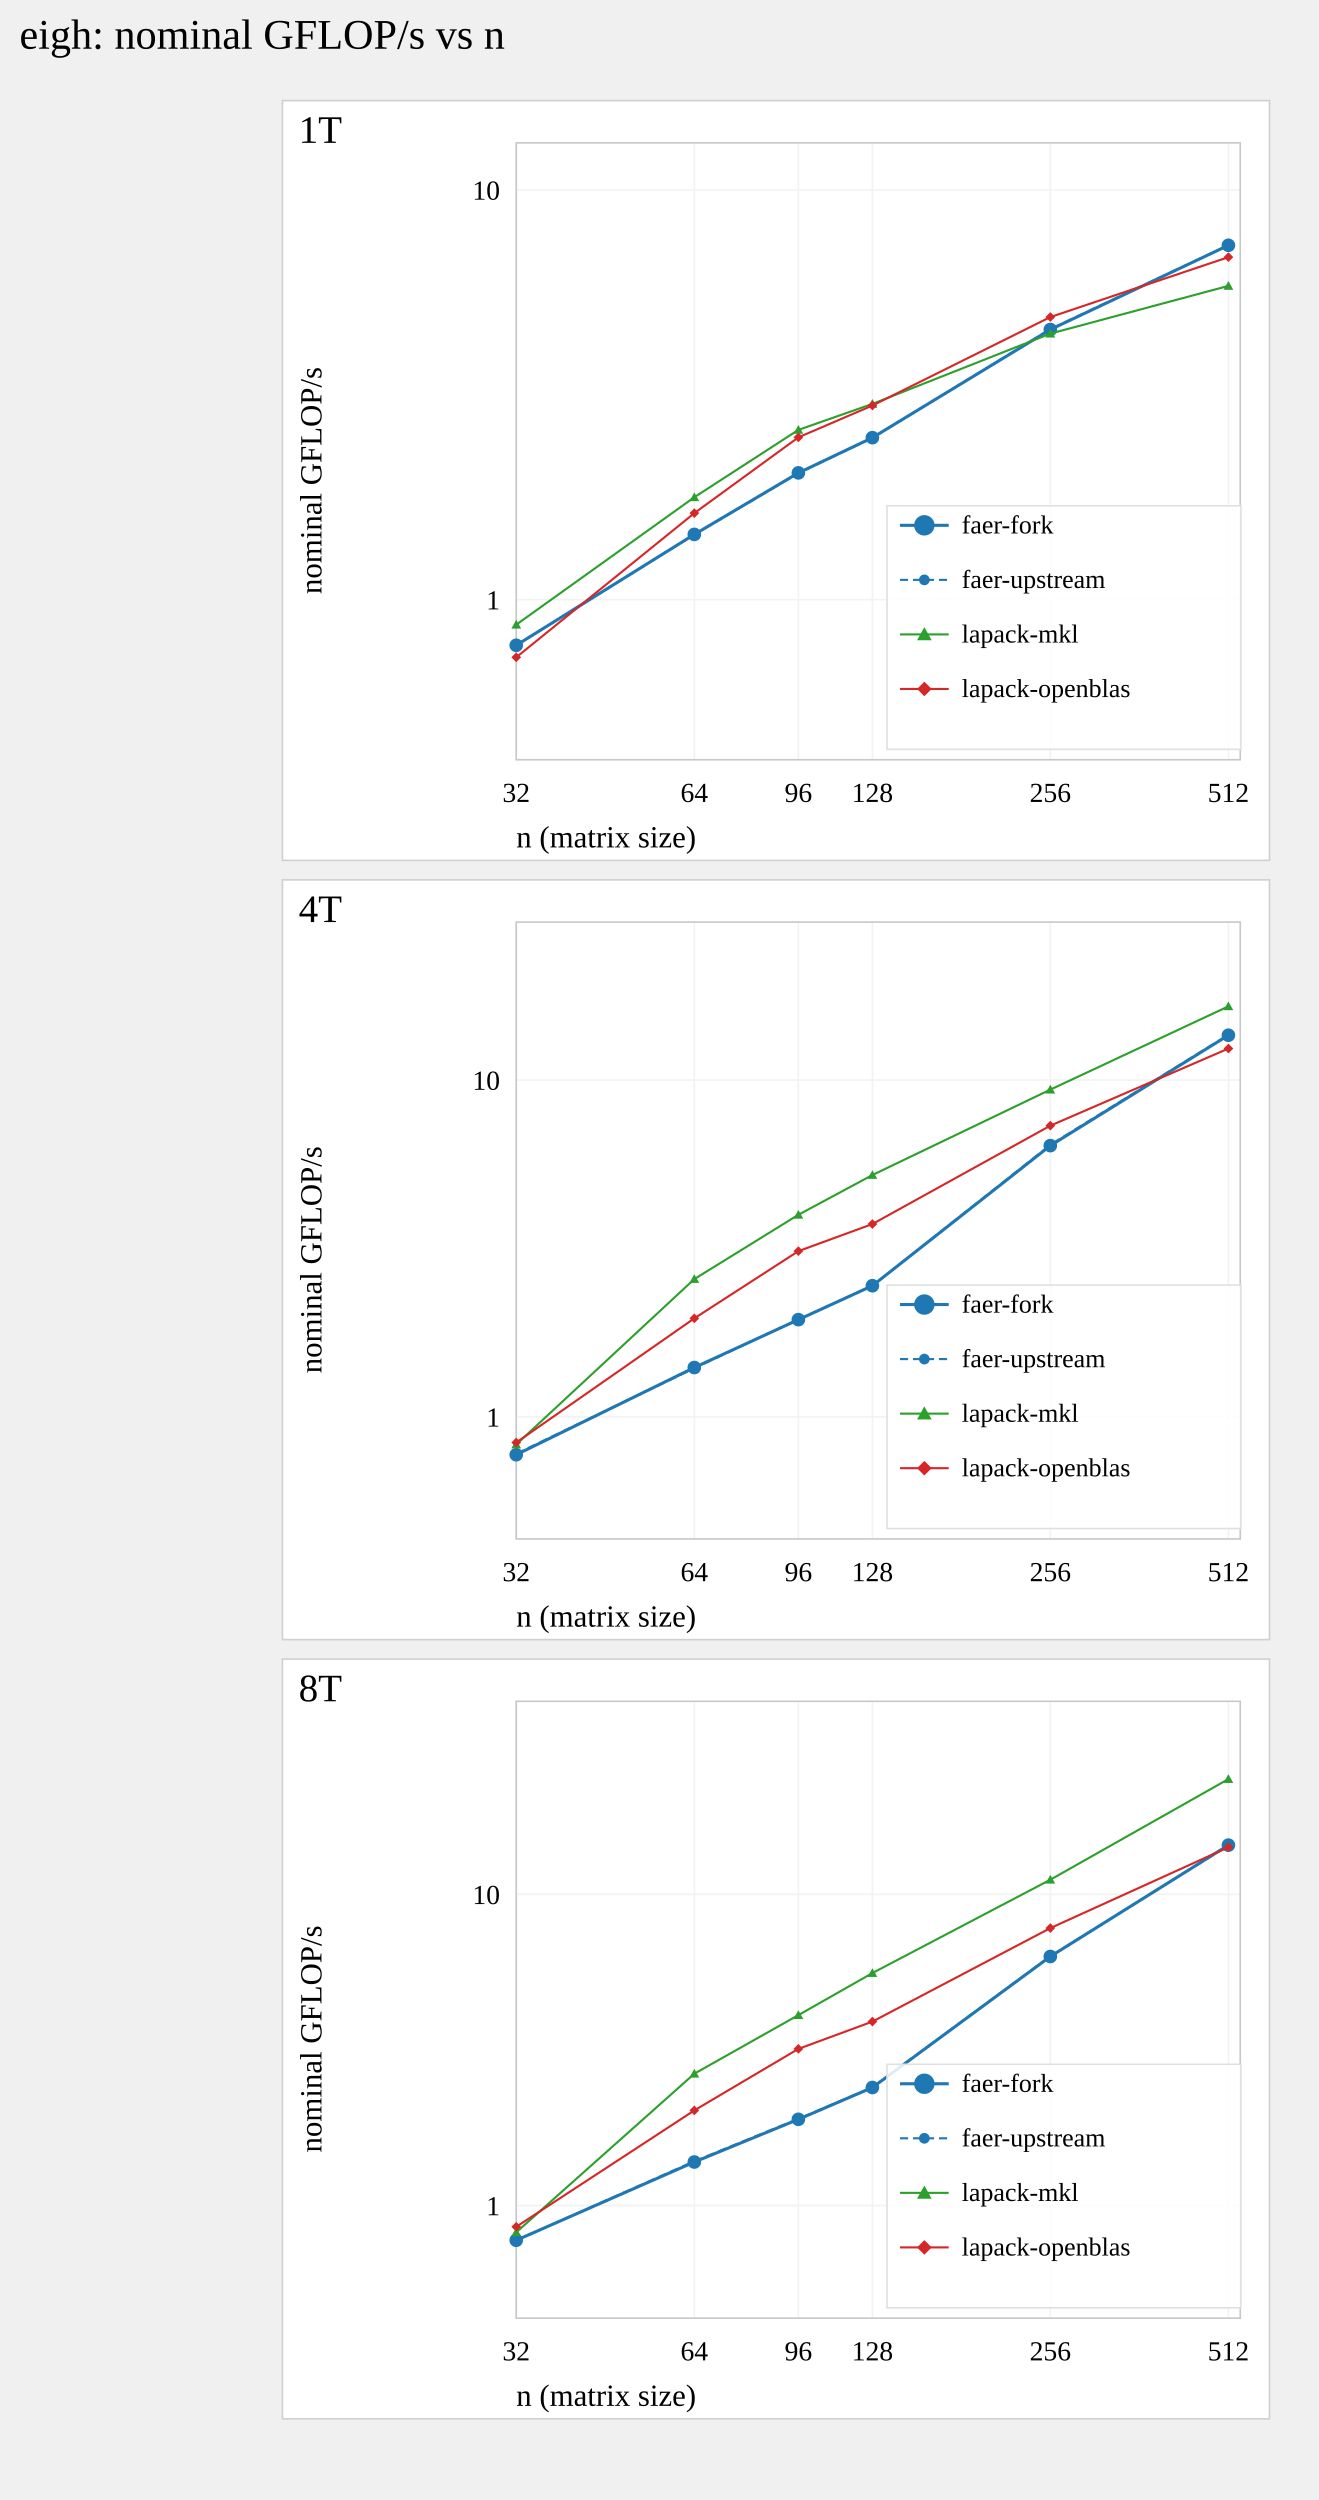
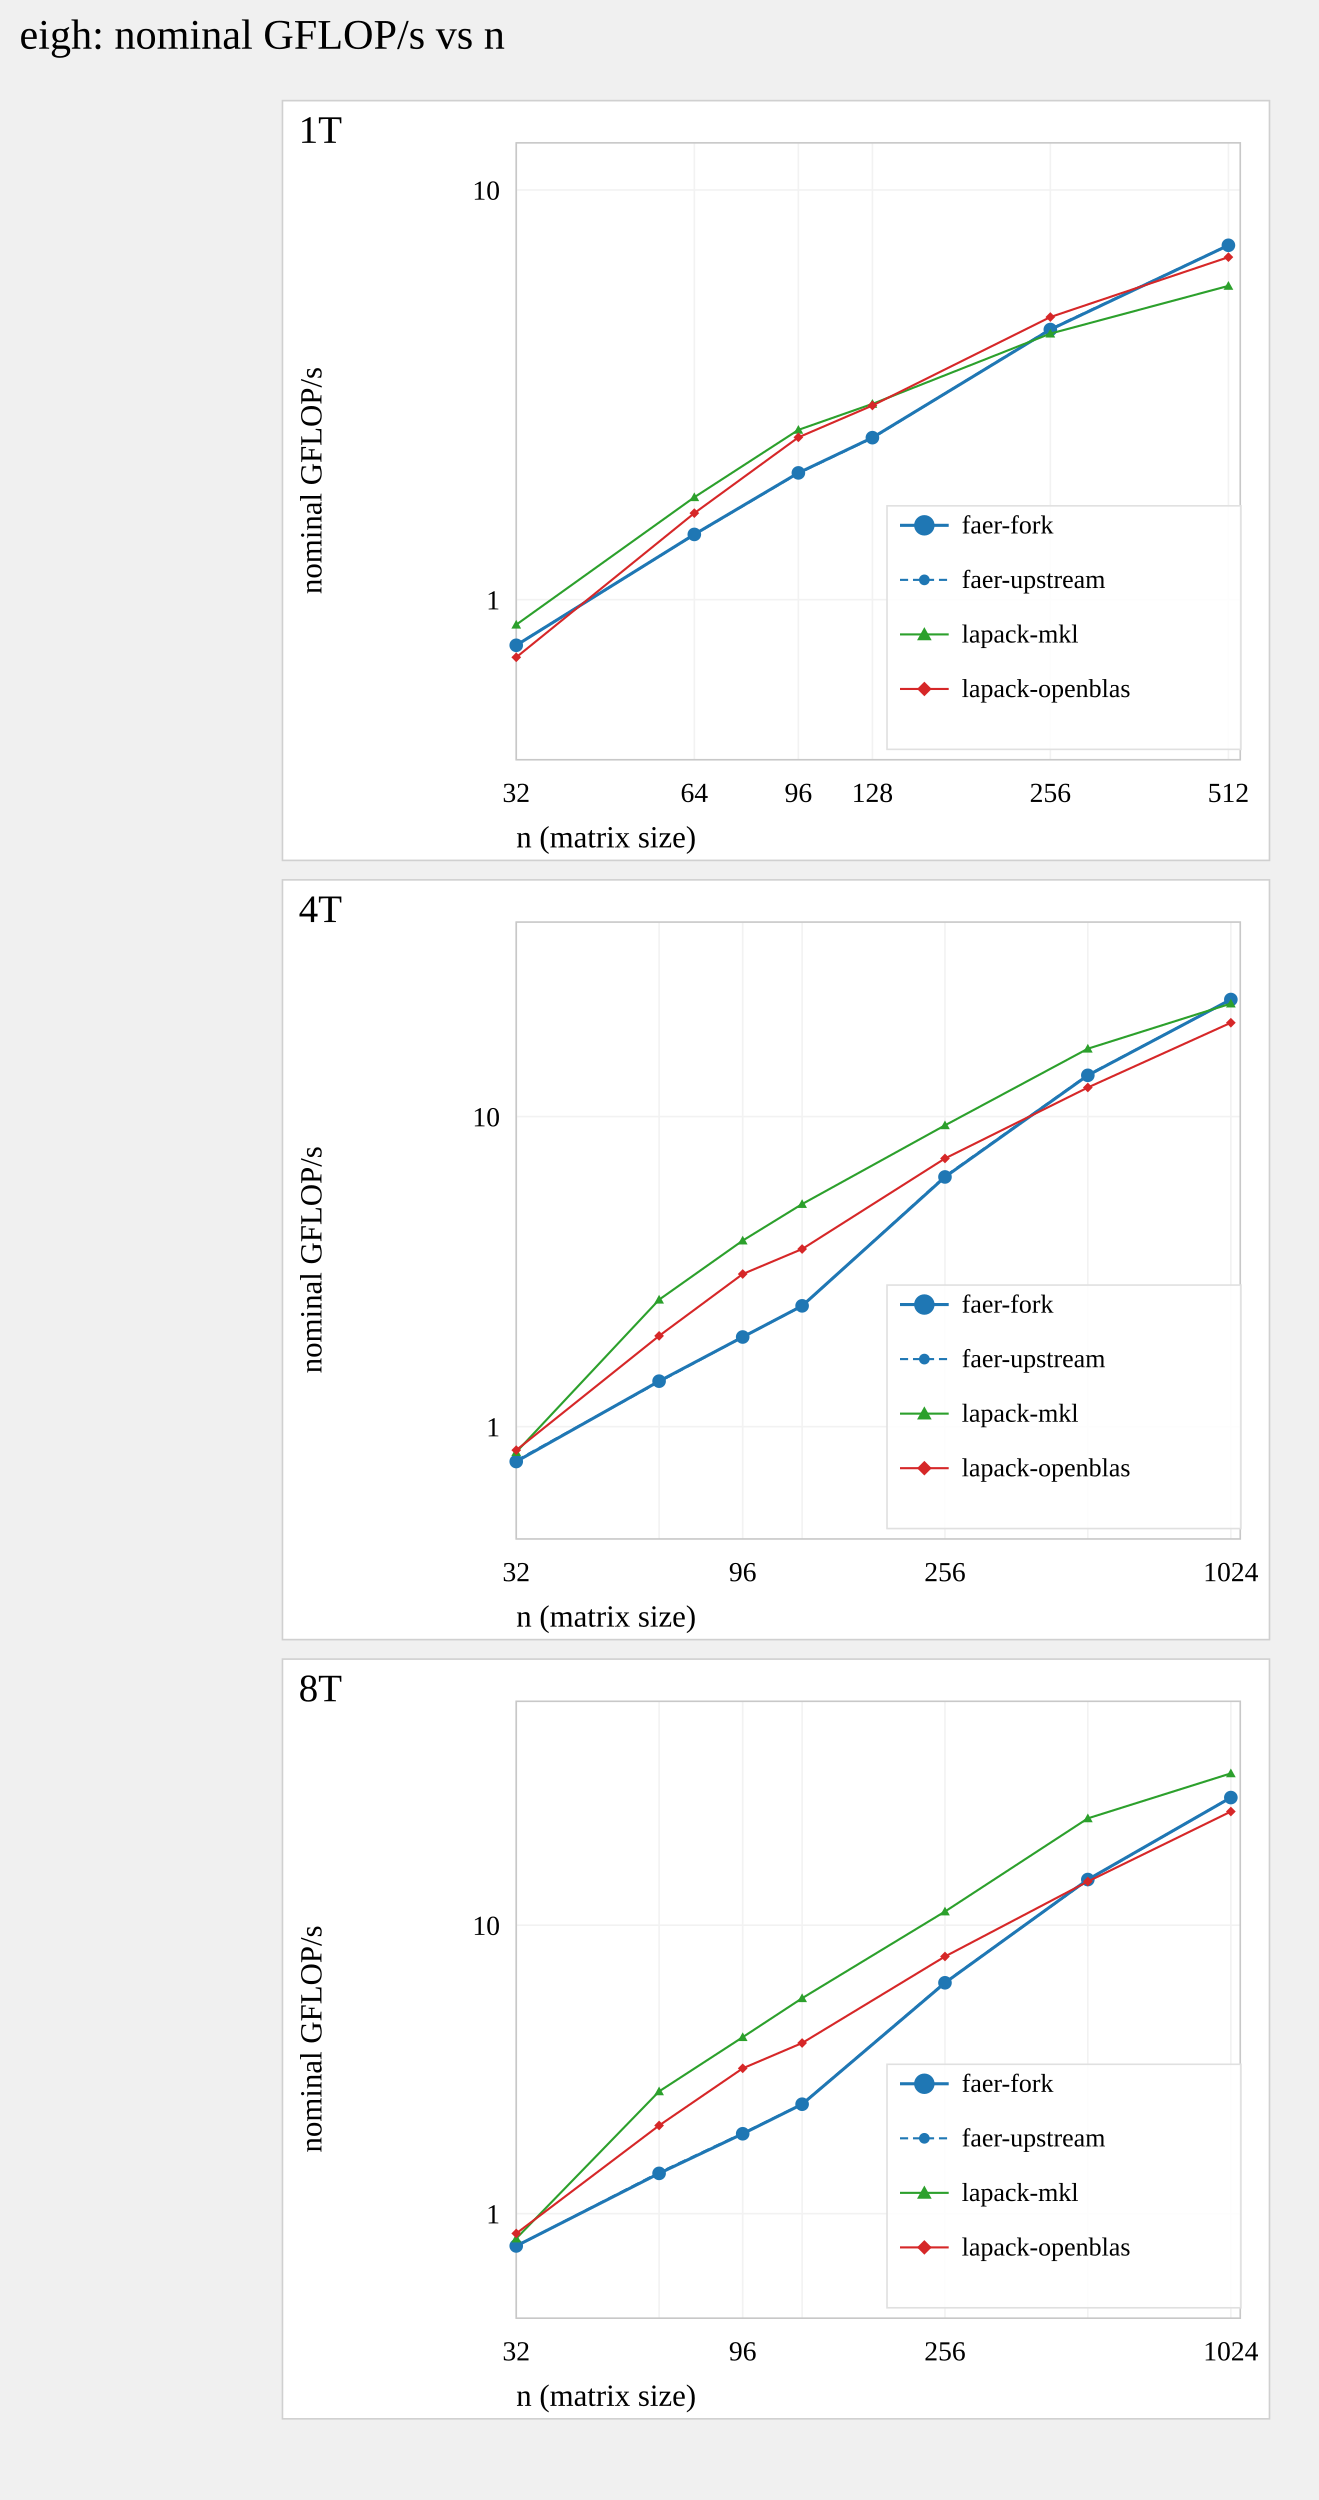
<svg xmlns="http://www.w3.org/2000/svg" width="812" height="1540" viewBox="0 0 812 1540">
  <text x="12.0" y="30.0" font-size="26" text-anchor="start">eigh: nominal GFLOP/s vs n</text>
  <g>
    <rect x="174" y="62" width="608" height="468" fill="#ffffff" stroke="#d0d0d0" />
    <text x="184.0" y="88.0" font-size="24" text-anchor="start">1T</text>
    <line x1="318.0" y1="88" x2="318.0" y2="468" stroke="#f2f2f2" />
    <text x="318.0" y="494.0" font-size="17" text-anchor="middle">32</text>
    <line x1="427.7" y1="88" x2="427.7" y2="468" stroke="#f2f2f2" />
    <text x="427.7" y="494.0" font-size="17" text-anchor="middle">64</text>
    <line x1="491.8" y1="88" x2="491.8" y2="468" stroke="#f2f2f2" />
    <text x="491.8" y="494.0" font-size="17" text-anchor="middle">96</text>
    <line x1="537.4" y1="88" x2="537.4" y2="468" stroke="#f2f2f2" />
    <text x="537.4" y="494.0" font-size="17" text-anchor="middle">128</text>
    <line x1="647.0" y1="88" x2="647.0" y2="468" stroke="#f2f2f2" />
    <text x="647.0" y="494.0" font-size="17" text-anchor="middle">256</text>
    <line x1="756.7" y1="88" x2="756.7" y2="468" stroke="#f2f2f2" />
    <text x="756.7" y="494.0" font-size="17" text-anchor="middle">512</text>
    <line x1="318" y1="369.4" x2="764" y2="369.4" stroke="#f2f2f2" />
    <text x="308.0" y="375.4" font-size="17" text-anchor="end">1</text>
    <line x1="318" y1="117.0" x2="764" y2="117.0" stroke="#f2f2f2" />
    <text x="308.0" y="123.0" font-size="17" text-anchor="end">10</text>
    <rect x="318" y="88" width="446" height="380" fill="none" stroke="#c8c8c8" />
    <text x="318.0" y="522.0" font-size="19" text-anchor="start">n (matrix size)</text>
    <text x="198.0" y="296.0" font-size="19" text-anchor="middle" transform="rotate(-90 198.0 296.0)">nominal GFLOP/s</text>
    <polyline points="318.0,397.5 427.7,329.2 491.8,291.3 537.4,269.6 647.0,203.0 756.7,151.1" fill="none" stroke="#1f77b4" stroke-width="1.9" />
    <line x1="318.0" y1="397.7" x2="318.0" y2="397.3" stroke="#1f77b4" stroke-width="1.1" />
    <circle cx="318.0" cy="397.5" r="4.2" fill="#1f77b4" />
    <line x1="427.7" y1="329.5" x2="427.7" y2="328.8" stroke="#1f77b4" stroke-width="1.1" />
    <circle cx="427.7" cy="329.2" r="4.2" fill="#1f77b4" />
    <line x1="491.8" y1="291.4" x2="491.8" y2="291.2" stroke="#1f77b4" stroke-width="1.1" />
    <circle cx="491.8" cy="291.3" r="4.2" fill="#1f77b4" />
    <line x1="537.4" y1="269.9" x2="537.4" y2="269.3" stroke="#1f77b4" stroke-width="1.1" />
    <circle cx="537.4" cy="269.6" r="4.2" fill="#1f77b4" />
    <line x1="647.0" y1="203.5" x2="647.0" y2="202.5" stroke="#1f77b4" stroke-width="1.1" />
    <circle cx="647.0" cy="203.0" r="4.2" fill="#1f77b4" />
    <line x1="756.7" y1="151.7" x2="756.7" y2="150.4" stroke="#1f77b4" stroke-width="1.1" />
    <circle cx="756.7" cy="151.1" r="4.2" fill="#1f77b4" />
    <polyline points="318.0,397.4 427.7,329.3 491.8,291.5 537.4,269.8 647.0,202.7 756.7,151.1" fill="none" stroke="#1f77b4" stroke-width="1.3" stroke-dasharray="5 3" />
    <line x1="318.0" y1="397.5" x2="318.0" y2="397.3" stroke="#1f77b4" stroke-width="1.1" />
    <circle cx="318.0" cy="397.4" r="2.2" fill="#1f77b4" />
    <line x1="427.7" y1="329.6" x2="427.7" y2="328.9" stroke="#1f77b4" stroke-width="1.1" />
    <circle cx="427.7" cy="329.3" r="2.2" fill="#1f77b4" />
    <line x1="491.8" y1="292.0" x2="491.8" y2="290.9" stroke="#1f77b4" stroke-width="1.1" />
    <circle cx="491.8" cy="291.5" r="2.2" fill="#1f77b4" />
    <line x1="537.4" y1="270.2" x2="537.4" y2="269.5" stroke="#1f77b4" stroke-width="1.1" />
    <circle cx="537.4" cy="269.8" r="2.2" fill="#1f77b4" />
    <line x1="647.0" y1="203.1" x2="647.0" y2="202.3" stroke="#1f77b4" stroke-width="1.1" />
    <circle cx="647.0" cy="202.7" r="2.2" fill="#1f77b4" />
    <line x1="756.7" y1="151.6" x2="756.7" y2="150.7" stroke="#1f77b4" stroke-width="1.1" />
    <circle cx="756.7" cy="151.1" r="2.2" fill="#1f77b4" />
    <polyline points="318.0,384.8 427.7,306.3 491.8,264.8 537.4,248.8 647.0,205.5 756.7,176.1" fill="none" stroke="#2ca02c" stroke-width="1.3" />
    <line x1="318.0" y1="385.0" x2="318.0" y2="384.6" stroke="#2ca02c" stroke-width="1.1" />
    <polygon points="318.0,381.8 315.0,387.2 321.0,387.2" fill="#2ca02c" />
    <line x1="427.7" y1="306.9" x2="427.7" y2="305.7" stroke="#2ca02c" stroke-width="1.1" />
    <polygon points="427.7,303.3 424.7,308.7 430.7,308.7" fill="#2ca02c" />
    <line x1="491.8" y1="265.3" x2="491.8" y2="264.4" stroke="#2ca02c" stroke-width="1.1" />
    <polygon points="491.8,261.8 488.8,267.2 494.8,267.2" fill="#2ca02c" />
    <line x1="537.4" y1="249.2" x2="537.4" y2="248.3" stroke="#2ca02c" stroke-width="1.1" />
    <polygon points="537.4,245.8 534.4,251.2 540.4,251.2" fill="#2ca02c" />
    <line x1="647.0" y1="205.6" x2="647.0" y2="205.4" stroke="#2ca02c" stroke-width="1.1" />
    <polygon points="647.0,202.5 644.0,207.9 650.0,207.9" fill="#2ca02c" />
    <line x1="756.7" y1="176.5" x2="756.7" y2="175.7" stroke="#2ca02c" stroke-width="1.1" />
    <polygon points="756.7,173.1 753.7,178.5 759.7,178.5" fill="#2ca02c" />
    <polyline points="318.0,404.9 427.7,316.1 491.8,269.4 537.4,249.8 647.0,195.3 756.7,158.4" fill="none" stroke="#d62728" stroke-width="1.3" />
    <line x1="318.0" y1="405.0" x2="318.0" y2="404.8" stroke="#d62728" stroke-width="1.1" />
    <polygon points="318.0,401.9 315.0,404.9 318.0,407.9 321.0,404.9" fill="#d62728" />
    <line x1="427.7" y1="316.5" x2="427.7" y2="315.7" stroke="#d62728" stroke-width="1.1" />
    <polygon points="427.7,313.1 424.7,316.1 427.7,319.1 430.7,316.1" fill="#d62728" />
    <line x1="491.8" y1="269.6" x2="491.8" y2="269.2" stroke="#d62728" stroke-width="1.1" />
    <polygon points="491.8,266.4 488.8,269.4 491.8,272.4 494.8,269.4" fill="#d62728" />
    <line x1="537.4" y1="250.0" x2="537.4" y2="249.5" stroke="#d62728" stroke-width="1.1" />
    <polygon points="537.4,246.8 534.4,249.8 537.4,252.8 540.4,249.8" fill="#d62728" />
    <line x1="647.0" y1="195.5" x2="647.0" y2="195.2" stroke="#d62728" stroke-width="1.1" />
    <polygon points="647.0,192.3 644.0,195.3 647.0,198.3 650.0,195.3" fill="#d62728" />
    <line x1="756.7" y1="158.7" x2="756.7" y2="158.1" stroke="#d62728" stroke-width="1.1" />
    <polygon points="756.7,155.4 753.7,158.4 756.7,161.4 759.7,158.4" fill="#d62728" />
    <rect x="546.4" y="311.6" width="218" height="150" fill="#ffffff" fill-opacity="0.86" stroke="#e0e0e0" />
    <line x1="554.4" y1="323.6" x2="584.4" y2="323.6" stroke="#1f77b4" stroke-width="1.9" />
    <circle cx="569.4" cy="323.6" r="6.3" fill="#1f77b4" />
    <text x="592.4" y="328.6" font-size="16" text-anchor="start">faer-fork</text>
    <line x1="554.4" y1="357.2" x2="584.4" y2="357.2" stroke="#1f77b4" stroke-width="1.3" stroke-dasharray="5 3" />
    <circle cx="569.4" cy="357.2" r="3.3" fill="#1f77b4" />
    <text x="592.4" y="362.2" font-size="16" text-anchor="start">faer-upstream</text>
    <line x1="554.4" y1="390.8" x2="584.4" y2="390.8" stroke="#2ca02c" stroke-width="1.3" />
    <polygon points="569.4,386.3 564.9,394.4 573.9,394.4" fill="#2ca02c" />
    <text x="592.4" y="395.8" font-size="16" text-anchor="start">lapack-mkl</text>
    <line x1="554.4" y1="424.4" x2="584.4" y2="424.4" stroke="#d62728" stroke-width="1.3" />
    <polygon points="569.4,419.9 564.9,424.4 569.4,428.9 573.9,424.4" fill="#d62728" />
    <text x="592.4" y="429.4" font-size="16" text-anchor="start">lapack-openblas</text>
  </g>
  <g>
    <rect x="174" y="542" width="608" height="468" fill="#ffffff" stroke="#d0d0d0" />
    <text x="184.0" y="568.0" font-size="24" text-anchor="start">4T</text>
    <line x1="318.0" y1="568" x2="318.0" y2="948" stroke="#f2f2f2" />
    <text x="318.0" y="974.0" font-size="17" text-anchor="middle">32</text>
-     <line x1="427.7" y1="568" x2="427.7" y2="948" stroke="#f2f2f2" />
-     <text x="427.7" y="974.0" font-size="17" text-anchor="middle">64</text>
-     <line x1="491.8" y1="568" x2="491.8" y2="948" stroke="#f2f2f2" />
-     <text x="491.8" y="974.0" font-size="17" text-anchor="middle">96</text>
-     <line x1="537.4" y1="568" x2="537.4" y2="948" stroke="#f2f2f2" />
-     <text x="537.4" y="974.0" font-size="17" text-anchor="middle">128</text>
-     <line x1="647.0" y1="568" x2="647.0" y2="948" stroke="#f2f2f2" />
-     <text x="647.0" y="974.0" font-size="17" text-anchor="middle">256</text>
-     <line x1="756.7" y1="568" x2="756.7" y2="948" stroke="#f2f2f2" />
-     <text x="756.7" y="974.0" font-size="17" text-anchor="middle">512</text>
-     <line x1="318" y1="872.8" x2="764" y2="872.8" stroke="#f2f2f2" />
-     <text x="308.0" y="878.8" font-size="17" text-anchor="end">1</text>
-     <line x1="318" y1="665.3" x2="764" y2="665.3" stroke="#f2f2f2" />
-     <text x="308.0" y="671.3" font-size="17" text-anchor="end">10</text>
+     <line x1="406.0" y1="568" x2="406.0" y2="948" stroke="#f2f2f2" />
+     <line x1="457.5" y1="568" x2="457.5" y2="948" stroke="#f2f2f2" />
+     <text x="457.5" y="974.0" font-size="17" text-anchor="middle">96</text>
+     <line x1="494.1" y1="568" x2="494.1" y2="948" stroke="#f2f2f2" />
+     <line x1="582.1" y1="568" x2="582.1" y2="948" stroke="#f2f2f2" />
+     <text x="582.1" y="974.0" font-size="17" text-anchor="middle">256</text>
+     <line x1="670.1" y1="568" x2="670.1" y2="948" stroke="#f2f2f2" />
+     <line x1="758.2" y1="568" x2="758.2" y2="948" stroke="#f2f2f2" />
+     <text x="758.2" y="974.0" font-size="17" text-anchor="middle">1024</text>
+     <line x1="318" y1="878.8" x2="764" y2="878.8" stroke="#f2f2f2" />
+     <text x="308.0" y="884.8" font-size="17" text-anchor="end">1</text>
+     <line x1="318" y1="687.8" x2="764" y2="687.8" stroke="#f2f2f2" />
+     <text x="308.0" y="693.8" font-size="17" text-anchor="end">10</text>
    <rect x="318" y="568" width="446" height="380" fill="none" stroke="#c8c8c8" />
    <text x="318.0" y="1002.0" font-size="19" text-anchor="start">n (matrix size)</text>
    <text x="198.0" y="776.0" font-size="19" text-anchor="middle" transform="rotate(-90 198.0 776.0)">nominal GFLOP/s</text>
-     <polyline points="318.0,896.1 427.7,842.4 491.8,812.9 537.4,792.0 647.0,705.7 756.7,637.7" fill="none" stroke="#1f77b4" stroke-width="1.9" />
-     <line x1="318.0" y1="896.6" x2="318.0" y2="895.6" stroke="#1f77b4" stroke-width="1.1" />
-     <circle cx="318.0" cy="896.1" r="4.2" fill="#1f77b4" />
-     <line x1="427.7" y1="842.7" x2="427.7" y2="842.0" stroke="#1f77b4" stroke-width="1.1" />
-     <circle cx="427.7" cy="842.4" r="4.2" fill="#1f77b4" />
-     <line x1="491.8" y1="813.5" x2="491.8" y2="812.2" stroke="#1f77b4" stroke-width="1.1" />
-     <circle cx="491.8" cy="812.9" r="4.2" fill="#1f77b4" />
-     <line x1="537.4" y1="792.9" x2="537.4" y2="791.1" stroke="#1f77b4" stroke-width="1.1" />
-     <circle cx="537.4" cy="792.0" r="4.2" fill="#1f77b4" />
-     <line x1="647.0" y1="706.1" x2="647.0" y2="705.4" stroke="#1f77b4" stroke-width="1.1" />
-     <circle cx="647.0" cy="705.7" r="4.2" fill="#1f77b4" />
-     <line x1="756.7" y1="638.3" x2="756.7" y2="637.1" stroke="#1f77b4" stroke-width="1.1" />
-     <circle cx="756.7" cy="637.7" r="4.2" fill="#1f77b4" />
-     <polyline points="318.0,895.5 427.7,842.8 491.8,812.8 537.4,792.0 647.0,705.2 756.7,637.4" fill="none" stroke="#1f77b4" stroke-width="1.3" stroke-dasharray="5 3" />
-     <line x1="318.0" y1="895.5" x2="318.0" y2="895.4" stroke="#1f77b4" stroke-width="1.1" />
-     <circle cx="318.0" cy="895.5" r="2.2" fill="#1f77b4" />
-     <line x1="427.7" y1="843.0" x2="427.7" y2="842.5" stroke="#1f77b4" stroke-width="1.1" />
-     <circle cx="427.7" cy="842.8" r="2.2" fill="#1f77b4" />
-     <line x1="491.8" y1="813.0" x2="491.8" y2="812.5" stroke="#1f77b4" stroke-width="1.1" />
-     <circle cx="491.8" cy="812.8" r="2.2" fill="#1f77b4" />
-     <line x1="537.4" y1="793.3" x2="537.4" y2="790.8" stroke="#1f77b4" stroke-width="1.1" />
-     <circle cx="537.4" cy="792.0" r="2.2" fill="#1f77b4" />
-     <line x1="647.0" y1="705.5" x2="647.0" y2="705.0" stroke="#1f77b4" stroke-width="1.1" />
-     <circle cx="647.0" cy="705.2" r="2.2" fill="#1f77b4" />
-     <line x1="756.7" y1="638.1" x2="756.7" y2="636.8" stroke="#1f77b4" stroke-width="1.1" />
-     <circle cx="756.7" cy="637.4" r="2.2" fill="#1f77b4" />
-     <polyline points="318.0,889.8 427.7,787.9 491.8,748.3 537.4,723.8 647.0,671.2 756.7,619.9" fill="none" stroke="#2ca02c" stroke-width="1.3" />
-     <line x1="318.0" y1="890.2" x2="318.0" y2="889.5" stroke="#2ca02c" stroke-width="1.1" />
-     <polygon points="318.0,886.8 315.0,892.2 321.0,892.2" fill="#2ca02c" />
-     <line x1="427.7" y1="788.1" x2="427.7" y2="787.6" stroke="#2ca02c" stroke-width="1.1" />
-     <polygon points="427.7,784.9 424.7,790.3 430.7,790.3" fill="#2ca02c" />
-     <line x1="491.8" y1="748.4" x2="491.8" y2="748.1" stroke="#2ca02c" stroke-width="1.1" />
-     <polygon points="491.8,745.3 488.8,750.7 494.8,750.7" fill="#2ca02c" />
-     <line x1="537.4" y1="723.9" x2="537.4" y2="723.7" stroke="#2ca02c" stroke-width="1.1" />
-     <polygon points="537.4,720.8 534.4,726.2 540.4,726.2" fill="#2ca02c" />
-     <line x1="647.0" y1="671.5" x2="647.0" y2="670.9" stroke="#2ca02c" stroke-width="1.1" />
-     <polygon points="647.0,668.2 644.0,673.6 650.0,673.6" fill="#2ca02c" />
-     <line x1="756.7" y1="620.2" x2="756.7" y2="619.5" stroke="#2ca02c" stroke-width="1.1" />
-     <polygon points="756.7,616.9 753.7,622.3 759.7,622.3" fill="#2ca02c" />
-     <polyline points="318.0,888.6 427.7,812.1 491.8,770.7 537.4,754.0 647.0,693.4 756.7,645.9" fill="none" stroke="#d62728" stroke-width="1.3" />
-     <line x1="318.0" y1="888.7" x2="318.0" y2="888.5" stroke="#d62728" stroke-width="1.1" />
-     <polygon points="318.0,885.6 315.0,888.6 318.0,891.6 321.0,888.6" fill="#d62728" />
-     <line x1="427.7" y1="812.9" x2="427.7" y2="811.3" stroke="#d62728" stroke-width="1.1" />
-     <polygon points="427.7,809.1 424.7,812.1 427.7,815.1 430.7,812.1" fill="#d62728" />
-     <line x1="491.8" y1="771.1" x2="491.8" y2="770.3" stroke="#d62728" stroke-width="1.1" />
-     <polygon points="491.8,767.7 488.8,770.7 491.8,773.7 494.8,770.7" fill="#d62728" />
-     <line x1="537.4" y1="754.3" x2="537.4" y2="753.6" stroke="#d62728" stroke-width="1.1" />
-     <polygon points="537.4,751.0 534.4,754.0 537.4,757.0 540.4,754.0" fill="#d62728" />
-     <line x1="647.0" y1="693.9" x2="647.0" y2="692.8" stroke="#d62728" stroke-width="1.1" />
-     <polygon points="647.0,690.4 644.0,693.4 647.0,696.4 650.0,693.4" fill="#d62728" />
-     <line x1="756.7" y1="646.2" x2="756.7" y2="645.5" stroke="#d62728" stroke-width="1.1" />
-     <polygon points="756.7,642.9 753.7,645.9 756.7,648.9 759.7,645.9" fill="#d62728" />
+     <polyline points="318.0,900.3 406.0,850.8 457.5,823.6 494.1,804.4 582.1,725.0 670.1,662.4 758.2,615.7" fill="none" stroke="#1f77b4" stroke-width="1.9" />
+     <line x1="318.0" y1="900.7" x2="318.0" y2="899.8" stroke="#1f77b4" stroke-width="1.1" />
+     <circle cx="318.0" cy="900.3" r="4.2" fill="#1f77b4" />
+     <line x1="406.0" y1="851.1" x2="406.0" y2="850.5" stroke="#1f77b4" stroke-width="1.1" />
+     <circle cx="406.0" cy="850.8" r="4.2" fill="#1f77b4" />
+     <line x1="457.5" y1="824.2" x2="457.5" y2="823.1" stroke="#1f77b4" stroke-width="1.1" />
+     <circle cx="457.5" cy="823.6" r="4.2" fill="#1f77b4" />
+     <line x1="494.1" y1="805.3" x2="494.1" y2="803.6" stroke="#1f77b4" stroke-width="1.1" />
+     <circle cx="494.1" cy="804.4" r="4.2" fill="#1f77b4" />
+     <line x1="582.1" y1="725.3" x2="582.1" y2="724.7" stroke="#1f77b4" stroke-width="1.1" />
+     <circle cx="582.1" cy="725.0" r="4.2" fill="#1f77b4" />
+     <line x1="670.1" y1="663.0" x2="670.1" y2="661.9" stroke="#1f77b4" stroke-width="1.1" />
+     <circle cx="670.1" cy="662.4" r="4.2" fill="#1f77b4" />
+     <line x1="758.2" y1="615.9" x2="758.2" y2="615.6" stroke="#1f77b4" stroke-width="1.1" />
+     <circle cx="758.2" cy="615.7" r="4.2" fill="#1f77b4" />
+     <polyline points="318.0,899.7 406.0,851.2 457.5,823.6 494.1,804.5 582.1,724.6 670.1,662.2 758.2,615.8" fill="none" stroke="#1f77b4" stroke-width="1.3" stroke-dasharray="5 3" />
+     <line x1="318.0" y1="899.7" x2="318.0" y2="899.6" stroke="#1f77b4" stroke-width="1.1" />
+     <circle cx="318.0" cy="899.7" r="2.2" fill="#1f77b4" />
+     <line x1="406.0" y1="851.4" x2="406.0" y2="850.9" stroke="#1f77b4" stroke-width="1.1" />
+     <circle cx="406.0" cy="851.2" r="2.2" fill="#1f77b4" />
+     <line x1="457.5" y1="823.8" x2="457.5" y2="823.3" stroke="#1f77b4" stroke-width="1.1" />
+     <circle cx="457.5" cy="823.6" r="2.2" fill="#1f77b4" />
+     <line x1="494.1" y1="805.6" x2="494.1" y2="803.3" stroke="#1f77b4" stroke-width="1.1" />
+     <circle cx="494.1" cy="804.5" r="2.2" fill="#1f77b4" />
+     <line x1="582.1" y1="724.8" x2="582.1" y2="724.3" stroke="#1f77b4" stroke-width="1.1" />
+     <circle cx="582.1" cy="724.6" r="2.2" fill="#1f77b4" />
+     <line x1="670.1" y1="662.8" x2="670.1" y2="661.6" stroke="#1f77b4" stroke-width="1.1" />
+     <circle cx="670.1" cy="662.2" r="2.2" fill="#1f77b4" />
+     <line x1="758.2" y1="616.1" x2="758.2" y2="615.5" stroke="#1f77b4" stroke-width="1.1" />
+     <circle cx="758.2" cy="615.8" r="2.2" fill="#1f77b4" />
+     <polyline points="318.0,894.5 406.0,800.6 457.5,764.2 494.1,741.7 582.1,693.2 670.1,646.0 758.2,618.2" fill="none" stroke="#2ca02c" stroke-width="1.3" />
+     <line x1="318.0" y1="894.8" x2="318.0" y2="894.1" stroke="#2ca02c" stroke-width="1.1" />
+     <polygon points="318.0,891.5 315.0,896.9 321.0,896.9" fill="#2ca02c" />
+     <line x1="406.0" y1="800.9" x2="406.0" y2="800.4" stroke="#2ca02c" stroke-width="1.1" />
+     <polygon points="406.0,797.6 403.0,803.0 409.0,803.0" fill="#2ca02c" />
+     <line x1="457.5" y1="764.3" x2="457.5" y2="764.0" stroke="#2ca02c" stroke-width="1.1" />
+     <polygon points="457.5,761.2 454.5,766.6 460.5,766.6" fill="#2ca02c" />
+     <line x1="494.1" y1="741.8" x2="494.1" y2="741.5" stroke="#2ca02c" stroke-width="1.1" />
+     <polygon points="494.1,738.7 491.1,744.1 497.1,744.1" fill="#2ca02c" />
+     <line x1="582.1" y1="693.5" x2="582.1" y2="692.9" stroke="#2ca02c" stroke-width="1.1" />
+     <polygon points="582.1,690.2 579.1,695.6 585.1,695.6" fill="#2ca02c" />
+     <line x1="670.1" y1="646.4" x2="670.1" y2="645.7" stroke="#2ca02c" stroke-width="1.1" />
+     <polygon points="670.1,643.0 667.1,648.4 673.1,648.4" fill="#2ca02c" />
+     <line x1="758.2" y1="618.4" x2="758.2" y2="618.0" stroke="#2ca02c" stroke-width="1.1" />
+     <polygon points="758.2,615.2 755.2,620.6 761.2,620.6" fill="#2ca02c" />
+     <polyline points="318.0,893.3 406.0,822.9 457.5,784.8 494.1,769.4 582.1,713.6 670.1,669.9 758.2,630.0" fill="none" stroke="#d62728" stroke-width="1.3" />
+     <line x1="318.0" y1="893.4" x2="318.0" y2="893.2" stroke="#d62728" stroke-width="1.1" />
+     <polygon points="318.0,890.3 315.0,893.3 318.0,896.3 321.0,893.3" fill="#d62728" />
+     <line x1="406.0" y1="823.7" x2="406.0" y2="822.2" stroke="#d62728" stroke-width="1.1" />
+     <polygon points="406.0,819.9 403.0,822.9 406.0,825.9 409.0,822.9" fill="#d62728" />
+     <line x1="457.5" y1="785.2" x2="457.5" y2="784.4" stroke="#d62728" stroke-width="1.1" />
+     <polygon points="457.5,781.8 454.5,784.8 457.5,787.8 460.5,784.8" fill="#d62728" />
+     <line x1="494.1" y1="769.7" x2="494.1" y2="769.1" stroke="#d62728" stroke-width="1.1" />
+     <polygon points="494.1,766.4 491.1,769.4 494.1,772.4 497.1,769.4" fill="#d62728" />
+     <line x1="582.1" y1="714.2" x2="582.1" y2="713.1" stroke="#d62728" stroke-width="1.1" />
+     <polygon points="582.1,710.6 579.1,713.6 582.1,716.6 585.1,713.6" fill="#d62728" />
+     <line x1="670.1" y1="670.2" x2="670.1" y2="669.6" stroke="#d62728" stroke-width="1.1" />
+     <polygon points="670.1,666.9 667.1,669.9 670.1,672.9 673.1,669.9" fill="#d62728" />
+     <line x1="758.2" y1="630.0" x2="758.2" y2="630.0" stroke="#d62728" stroke-width="1.1" />
+     <polygon points="758.2,627.0 755.2,630.0 758.2,633.0 761.2,630.0" fill="#d62728" />
    <rect x="546.4" y="791.6" width="218" height="150" fill="#ffffff" fill-opacity="0.86" stroke="#e0e0e0" />
    <line x1="554.4" y1="803.6" x2="584.4" y2="803.6" stroke="#1f77b4" stroke-width="1.9" />
    <circle cx="569.4" cy="803.6" r="6.3" fill="#1f77b4" />
    <text x="592.4" y="808.6" font-size="16" text-anchor="start">faer-fork</text>
    <line x1="554.4" y1="837.2" x2="584.4" y2="837.2" stroke="#1f77b4" stroke-width="1.3" stroke-dasharray="5 3" />
    <circle cx="569.4" cy="837.2" r="3.3" fill="#1f77b4" />
    <text x="592.4" y="842.2" font-size="16" text-anchor="start">faer-upstream</text>
    <line x1="554.4" y1="870.8" x2="584.4" y2="870.8" stroke="#2ca02c" stroke-width="1.3" />
    <polygon points="569.4,866.3 564.9,874.4 573.9,874.4" fill="#2ca02c" />
    <text x="592.4" y="875.8" font-size="16" text-anchor="start">lapack-mkl</text>
    <line x1="554.4" y1="904.4" x2="584.4" y2="904.4" stroke="#d62728" stroke-width="1.3" />
    <polygon points="569.4,899.9 564.9,904.4 569.4,908.9 573.9,904.4" fill="#d62728" />
    <text x="592.4" y="909.4" font-size="16" text-anchor="start">lapack-openblas</text>
  </g>
  <g>
    <rect x="174" y="1022" width="608" height="468" fill="#ffffff" stroke="#d0d0d0" />
    <text x="184.0" y="1048.0" font-size="24" text-anchor="start">8T</text>
    <line x1="318.0" y1="1048" x2="318.0" y2="1428" stroke="#f2f2f2" />
    <text x="318.0" y="1454.0" font-size="17" text-anchor="middle">32</text>
-     <line x1="427.7" y1="1048" x2="427.7" y2="1428" stroke="#f2f2f2" />
-     <text x="427.7" y="1454.0" font-size="17" text-anchor="middle">64</text>
-     <line x1="491.8" y1="1048" x2="491.8" y2="1428" stroke="#f2f2f2" />
-     <text x="491.8" y="1454.0" font-size="17" text-anchor="middle">96</text>
-     <line x1="537.4" y1="1048" x2="537.4" y2="1428" stroke="#f2f2f2" />
-     <text x="537.4" y="1454.0" font-size="17" text-anchor="middle">128</text>
-     <line x1="647.0" y1="1048" x2="647.0" y2="1428" stroke="#f2f2f2" />
-     <text x="647.0" y="1454.0" font-size="17" text-anchor="middle">256</text>
-     <line x1="756.7" y1="1048" x2="756.7" y2="1428" stroke="#f2f2f2" />
-     <text x="756.7" y="1454.0" font-size="17" text-anchor="middle">512</text>
-     <line x1="318" y1="1358.6" x2="764" y2="1358.6" stroke="#f2f2f2" />
-     <text x="308.0" y="1364.6" font-size="17" text-anchor="end">1</text>
-     <line x1="318" y1="1166.9" x2="764" y2="1166.9" stroke="#f2f2f2" />
-     <text x="308.0" y="1172.9" font-size="17" text-anchor="end">10</text>
+     <line x1="406.0" y1="1048" x2="406.0" y2="1428" stroke="#f2f2f2" />
+     <line x1="457.5" y1="1048" x2="457.5" y2="1428" stroke="#f2f2f2" />
+     <text x="457.5" y="1454.0" font-size="17" text-anchor="middle">96</text>
+     <line x1="494.1" y1="1048" x2="494.1" y2="1428" stroke="#f2f2f2" />
+     <line x1="582.1" y1="1048" x2="582.1" y2="1428" stroke="#f2f2f2" />
+     <text x="582.1" y="1454.0" font-size="17" text-anchor="middle">256</text>
+     <line x1="670.1" y1="1048" x2="670.1" y2="1428" stroke="#f2f2f2" />
+     <line x1="758.2" y1="1048" x2="758.2" y2="1428" stroke="#f2f2f2" />
+     <text x="758.2" y="1454.0" font-size="17" text-anchor="middle">1024</text>
+     <line x1="318" y1="1363.6" x2="764" y2="1363.6" stroke="#f2f2f2" />
+     <text x="308.0" y="1369.6" font-size="17" text-anchor="end">1</text>
+     <line x1="318" y1="1185.9" x2="764" y2="1185.9" stroke="#f2f2f2" />
+     <text x="308.0" y="1191.9" font-size="17" text-anchor="end">10</text>
    <rect x="318" y="1048" width="446" height="380" fill="none" stroke="#c8c8c8" />
    <text x="318.0" y="1482.0" font-size="19" text-anchor="start">n (matrix size)</text>
    <text x="198.0" y="1256.0" font-size="19" text-anchor="middle" transform="rotate(-90 198.0 1256.0)">nominal GFLOP/s</text>
-     <polyline points="318.0,1380.0 427.7,1331.8 491.8,1305.5 537.4,1285.9 647.0,1205.2 756.7,1136.6" fill="none" stroke="#1f77b4" stroke-width="1.9" />
-     <line x1="318.0" y1="1380.1" x2="318.0" y2="1380.0" stroke="#1f77b4" stroke-width="1.1" />
-     <circle cx="318.0" cy="1380.0" r="4.2" fill="#1f77b4" />
-     <line x1="427.7" y1="1332.3" x2="427.7" y2="1331.3" stroke="#1f77b4" stroke-width="1.1" />
-     <circle cx="427.7" cy="1331.8" r="4.2" fill="#1f77b4" />
-     <line x1="491.8" y1="1306.2" x2="491.8" y2="1304.7" stroke="#1f77b4" stroke-width="1.1" />
-     <circle cx="491.8" cy="1305.5" r="4.2" fill="#1f77b4" />
-     <line x1="537.4" y1="1286.8" x2="537.4" y2="1285.0" stroke="#1f77b4" stroke-width="1.1" />
-     <circle cx="537.4" cy="1285.9" r="4.2" fill="#1f77b4" />
-     <line x1="647.0" y1="1205.5" x2="647.0" y2="1205.0" stroke="#1f77b4" stroke-width="1.1" />
-     <circle cx="647.0" cy="1205.2" r="4.2" fill="#1f77b4" />
-     <line x1="756.7" y1="1137.2" x2="756.7" y2="1136.0" stroke="#1f77b4" stroke-width="1.1" />
-     <circle cx="756.7" cy="1136.6" r="4.2" fill="#1f77b4" />
-     <polyline points="318.0,1380.1 427.7,1331.3 491.8,1305.2 537.4,1285.8 647.0,1205.0 756.7,1136.8" fill="none" stroke="#1f77b4" stroke-width="1.3" stroke-dasharray="5 3" />
-     <line x1="318.0" y1="1380.3" x2="318.0" y2="1379.8" stroke="#1f77b4" stroke-width="1.1" />
-     <circle cx="318.0" cy="1380.1" r="2.2" fill="#1f77b4" />
-     <line x1="427.7" y1="1331.7" x2="427.7" y2="1330.9" stroke="#1f77b4" stroke-width="1.1" />
-     <circle cx="427.7" cy="1331.3" r="2.2" fill="#1f77b4" />
-     <line x1="491.8" y1="1305.7" x2="491.8" y2="1304.7" stroke="#1f77b4" stroke-width="1.1" />
-     <circle cx="491.8" cy="1305.2" r="2.2" fill="#1f77b4" />
-     <line x1="537.4" y1="1286.3" x2="537.4" y2="1285.3" stroke="#1f77b4" stroke-width="1.1" />
-     <circle cx="537.4" cy="1285.8" r="2.2" fill="#1f77b4" />
-     <line x1="647.0" y1="1205.4" x2="647.0" y2="1204.6" stroke="#1f77b4" stroke-width="1.1" />
-     <circle cx="647.0" cy="1205.0" r="2.2" fill="#1f77b4" />
-     <line x1="756.7" y1="1137.2" x2="756.7" y2="1136.5" stroke="#1f77b4" stroke-width="1.1" />
-     <circle cx="756.7" cy="1136.8" r="2.2" fill="#1f77b4" />
-     <polyline points="318.0,1375.1 427.7,1277.4 491.8,1241.3 537.4,1215.4 647.0,1157.9 756.7,1095.9" fill="none" stroke="#2ca02c" stroke-width="1.3" />
-     <line x1="318.0" y1="1375.3" x2="318.0" y2="1374.9" stroke="#2ca02c" stroke-width="1.1" />
-     <polygon points="318.0,1372.1 315.0,1377.5 321.0,1377.5" fill="#2ca02c" />
-     <line x1="427.7" y1="1277.6" x2="427.7" y2="1277.2" stroke="#2ca02c" stroke-width="1.1" />
-     <polygon points="427.7,1274.4 424.7,1279.8 430.7,1279.8" fill="#2ca02c" />
-     <line x1="491.8" y1="1241.5" x2="491.8" y2="1241.0" stroke="#2ca02c" stroke-width="1.1" />
-     <polygon points="491.8,1238.3 488.8,1243.7 494.8,1243.7" fill="#2ca02c" />
-     <line x1="537.4" y1="1215.7" x2="537.4" y2="1215.1" stroke="#2ca02c" stroke-width="1.1" />
-     <polygon points="537.4,1212.4 534.4,1217.8 540.4,1217.8" fill="#2ca02c" />
-     <line x1="647.0" y1="1158.0" x2="647.0" y2="1157.7" stroke="#2ca02c" stroke-width="1.1" />
-     <polygon points="647.0,1154.9 644.0,1160.3 650.0,1160.3" fill="#2ca02c" />
-     <line x1="756.7" y1="1096.2" x2="756.7" y2="1095.6" stroke="#2ca02c" stroke-width="1.1" />
-     <polygon points="756.7,1092.9 753.7,1098.3 759.7,1098.3" fill="#2ca02c" />
-     <polyline points="318.0,1371.7 427.7,1300.0 491.8,1262.1 537.4,1245.3 647.0,1187.7 756.7,1137.9" fill="none" stroke="#d62728" stroke-width="1.3" />
-     <line x1="318.0" y1="1372.1" x2="318.0" y2="1371.3" stroke="#d62728" stroke-width="1.1" />
-     <polygon points="318.0,1368.7 315.0,1371.7 318.0,1374.7 321.0,1371.7" fill="#d62728" />
-     <line x1="427.7" y1="1300.2" x2="427.7" y2="1299.8" stroke="#d62728" stroke-width="1.1" />
-     <polygon points="427.7,1297.0 424.7,1300.0 427.7,1303.0 430.7,1300.0" fill="#d62728" />
-     <line x1="491.8" y1="1262.4" x2="491.8" y2="1261.8" stroke="#d62728" stroke-width="1.1" />
-     <polygon points="491.8,1259.1 488.8,1262.1 491.8,1265.1 494.8,1262.1" fill="#d62728" />
-     <line x1="537.4" y1="1245.4" x2="537.4" y2="1245.1" stroke="#d62728" stroke-width="1.1" />
-     <polygon points="537.4,1242.3 534.4,1245.3 537.4,1248.3 540.4,1245.3" fill="#d62728" />
-     <line x1="647.0" y1="1188.3" x2="647.0" y2="1187.1" stroke="#d62728" stroke-width="1.1" />
-     <polygon points="647.0,1184.7 644.0,1187.7 647.0,1190.7 650.0,1187.7" fill="#d62728" />
-     <line x1="756.7" y1="1138.2" x2="756.7" y2="1137.7" stroke="#d62728" stroke-width="1.1" />
-     <polygon points="756.7,1134.9 753.7,1137.9 756.7,1140.9 759.7,1137.9" fill="#d62728" />
+     <polyline points="318.0,1383.5 406.0,1338.8 457.5,1314.4 494.1,1296.2 582.1,1221.4 670.1,1157.8 758.2,1107.3" fill="none" stroke="#1f77b4" stroke-width="1.9" />
+     <line x1="318.0" y1="1383.6" x2="318.0" y2="1383.5" stroke="#1f77b4" stroke-width="1.1" />
+     <circle cx="318.0" cy="1383.5" r="4.2" fill="#1f77b4" />
+     <line x1="406.0" y1="1339.2" x2="406.0" y2="1338.3" stroke="#1f77b4" stroke-width="1.1" />
+     <circle cx="406.0" cy="1338.8" r="4.2" fill="#1f77b4" />
+     <line x1="457.5" y1="1315.1" x2="457.5" y2="1313.6" stroke="#1f77b4" stroke-width="1.1" />
+     <circle cx="457.5" cy="1314.4" r="4.2" fill="#1f77b4" />
+     <line x1="494.1" y1="1297.0" x2="494.1" y2="1295.4" stroke="#1f77b4" stroke-width="1.1" />
+     <circle cx="494.1" cy="1296.2" r="4.2" fill="#1f77b4" />
+     <line x1="582.1" y1="1221.6" x2="582.1" y2="1221.3" stroke="#1f77b4" stroke-width="1.1" />
+     <circle cx="582.1" cy="1221.4" r="4.2" fill="#1f77b4" />
+     <line x1="670.1" y1="1158.3" x2="670.1" y2="1157.2" stroke="#1f77b4" stroke-width="1.1" />
+     <circle cx="670.1" cy="1157.8" r="4.2" fill="#1f77b4" />
+     <line x1="758.2" y1="1108.2" x2="758.2" y2="1106.3" stroke="#1f77b4" stroke-width="1.1" />
+     <circle cx="758.2" cy="1107.3" r="4.2" fill="#1f77b4" />
+     <polyline points="318.0,1383.6 406.0,1338.3 457.5,1314.1 494.1,1296.1 582.1,1221.2 670.1,1158.0 758.2,1107.2" fill="none" stroke="#1f77b4" stroke-width="1.3" stroke-dasharray="5 3" />
+     <line x1="318.0" y1="1383.8" x2="318.0" y2="1383.3" stroke="#1f77b4" stroke-width="1.1" />
+     <circle cx="318.0" cy="1383.6" r="2.2" fill="#1f77b4" />
+     <line x1="406.0" y1="1338.7" x2="406.0" y2="1338.0" stroke="#1f77b4" stroke-width="1.1" />
+     <circle cx="406.0" cy="1338.3" r="2.2" fill="#1f77b4" />
+     <line x1="457.5" y1="1314.6" x2="457.5" y2="1313.6" stroke="#1f77b4" stroke-width="1.1" />
+     <circle cx="457.5" cy="1314.1" r="2.2" fill="#1f77b4" />
+     <line x1="494.1" y1="1296.6" x2="494.1" y2="1295.7" stroke="#1f77b4" stroke-width="1.1" />
+     <circle cx="494.1" cy="1296.1" r="2.2" fill="#1f77b4" />
+     <line x1="582.1" y1="1221.5" x2="582.1" y2="1220.9" stroke="#1f77b4" stroke-width="1.1" />
+     <circle cx="582.1" cy="1221.2" r="2.2" fill="#1f77b4" />
+     <line x1="670.1" y1="1158.3" x2="670.1" y2="1157.7" stroke="#1f77b4" stroke-width="1.1" />
+     <circle cx="670.1" cy="1158.0" r="2.2" fill="#1f77b4" />
+     <line x1="758.2" y1="1108.2" x2="758.2" y2="1106.1" stroke="#1f77b4" stroke-width="1.1" />
+     <circle cx="758.2" cy="1107.2" r="2.2" fill="#1f77b4" />
+     <polyline points="318.0,1378.9 406.0,1288.3 457.5,1254.9 494.1,1230.9 582.1,1177.5 670.1,1120.1 758.2,1092.4" fill="none" stroke="#2ca02c" stroke-width="1.3" />
+     <line x1="318.0" y1="1379.1" x2="318.0" y2="1378.8" stroke="#2ca02c" stroke-width="1.1" />
+     <polygon points="318.0,1375.9 315.0,1381.3 321.0,1381.3" fill="#2ca02c" />
+     <line x1="406.0" y1="1288.5" x2="406.0" y2="1288.2" stroke="#2ca02c" stroke-width="1.1" />
+     <polygon points="406.0,1285.3 403.0,1290.7 409.0,1290.7" fill="#2ca02c" />
+     <line x1="457.5" y1="1255.1" x2="457.5" y2="1254.6" stroke="#2ca02c" stroke-width="1.1" />
+     <polygon points="457.5,1251.9 454.5,1257.3 460.5,1257.3" fill="#2ca02c" />
+     <line x1="494.1" y1="1231.2" x2="494.1" y2="1230.6" stroke="#2ca02c" stroke-width="1.1" />
+     <polygon points="494.1,1227.9 491.1,1233.3 497.1,1233.3" fill="#2ca02c" />
+     <line x1="582.1" y1="1177.6" x2="582.1" y2="1177.4" stroke="#2ca02c" stroke-width="1.1" />
+     <polygon points="582.1,1174.5 579.1,1179.9 585.1,1179.9" fill="#2ca02c" />
+     <line x1="670.1" y1="1120.3" x2="670.1" y2="1119.8" stroke="#2ca02c" stroke-width="1.1" />
+     <polygon points="670.1,1117.1 667.1,1122.5 673.1,1122.5" fill="#2ca02c" />
+     <line x1="758.2" y1="1092.5" x2="758.2" y2="1092.4" stroke="#2ca02c" stroke-width="1.1" />
+     <polygon points="758.2,1089.4 755.2,1094.8 761.2,1094.8" fill="#2ca02c" />
+     <polyline points="318.0,1375.8 406.0,1309.3 457.5,1274.1 494.1,1258.5 582.1,1205.2 670.1,1159.0 758.2,1115.9" fill="none" stroke="#d62728" stroke-width="1.3" />
+     <line x1="318.0" y1="1376.2" x2="318.0" y2="1375.4" stroke="#d62728" stroke-width="1.1" />
+     <polygon points="318.0,1372.8 315.0,1375.8 318.0,1378.8 321.0,1375.8" fill="#d62728" />
+     <line x1="406.0" y1="1309.5" x2="406.0" y2="1309.1" stroke="#d62728" stroke-width="1.1" />
+     <polygon points="406.0,1306.3 403.0,1309.3 406.0,1312.3 409.0,1309.3" fill="#d62728" />
+     <line x1="457.5" y1="1274.4" x2="457.5" y2="1273.9" stroke="#d62728" stroke-width="1.1" />
+     <polygon points="457.5,1271.1 454.5,1274.1 457.5,1277.1 460.5,1274.1" fill="#d62728" />
+     <line x1="494.1" y1="1258.7" x2="494.1" y2="1258.4" stroke="#d62728" stroke-width="1.1" />
+     <polygon points="494.1,1255.5 491.1,1258.5 494.1,1261.5 497.1,1258.5" fill="#d62728" />
+     <line x1="582.1" y1="1205.7" x2="582.1" y2="1204.7" stroke="#d62728" stroke-width="1.1" />
+     <polygon points="582.1,1202.2 579.1,1205.2 582.1,1208.2 585.1,1205.2" fill="#d62728" />
+     <line x1="670.1" y1="1159.2" x2="670.1" y2="1158.8" stroke="#d62728" stroke-width="1.1" />
+     <polygon points="670.1,1156.0 667.1,1159.0 670.1,1162.0 673.1,1159.0" fill="#d62728" />
+     <line x1="758.2" y1="1116.1" x2="758.2" y2="1115.7" stroke="#d62728" stroke-width="1.1" />
+     <polygon points="758.2,1112.9 755.2,1115.9 758.2,1118.9 761.2,1115.9" fill="#d62728" />
    <rect x="546.4" y="1271.6" width="218" height="150" fill="#ffffff" fill-opacity="0.86" stroke="#e0e0e0" />
    <line x1="554.4" y1="1283.6" x2="584.4" y2="1283.6" stroke="#1f77b4" stroke-width="1.9" />
    <circle cx="569.4" cy="1283.6" r="6.3" fill="#1f77b4" />
    <text x="592.4" y="1288.6" font-size="16" text-anchor="start">faer-fork</text>
    <line x1="554.4" y1="1317.2" x2="584.4" y2="1317.2" stroke="#1f77b4" stroke-width="1.3" stroke-dasharray="5 3" />
    <circle cx="569.4" cy="1317.2" r="3.3" fill="#1f77b4" />
    <text x="592.4" y="1322.2" font-size="16" text-anchor="start">faer-upstream</text>
    <line x1="554.4" y1="1350.8" x2="584.4" y2="1350.8" stroke="#2ca02c" stroke-width="1.3" />
    <polygon points="569.4,1346.3 564.9,1354.4 573.9,1354.4" fill="#2ca02c" />
    <text x="592.4" y="1355.8" font-size="16" text-anchor="start">lapack-mkl</text>
    <line x1="554.4" y1="1384.4" x2="584.4" y2="1384.4" stroke="#d62728" stroke-width="1.3" />
    <polygon points="569.4,1379.9 564.9,1384.4 569.4,1388.9 573.9,1384.4" fill="#d62728" />
    <text x="592.4" y="1389.4" font-size="16" text-anchor="start">lapack-openblas</text>
  </g>
</svg>
